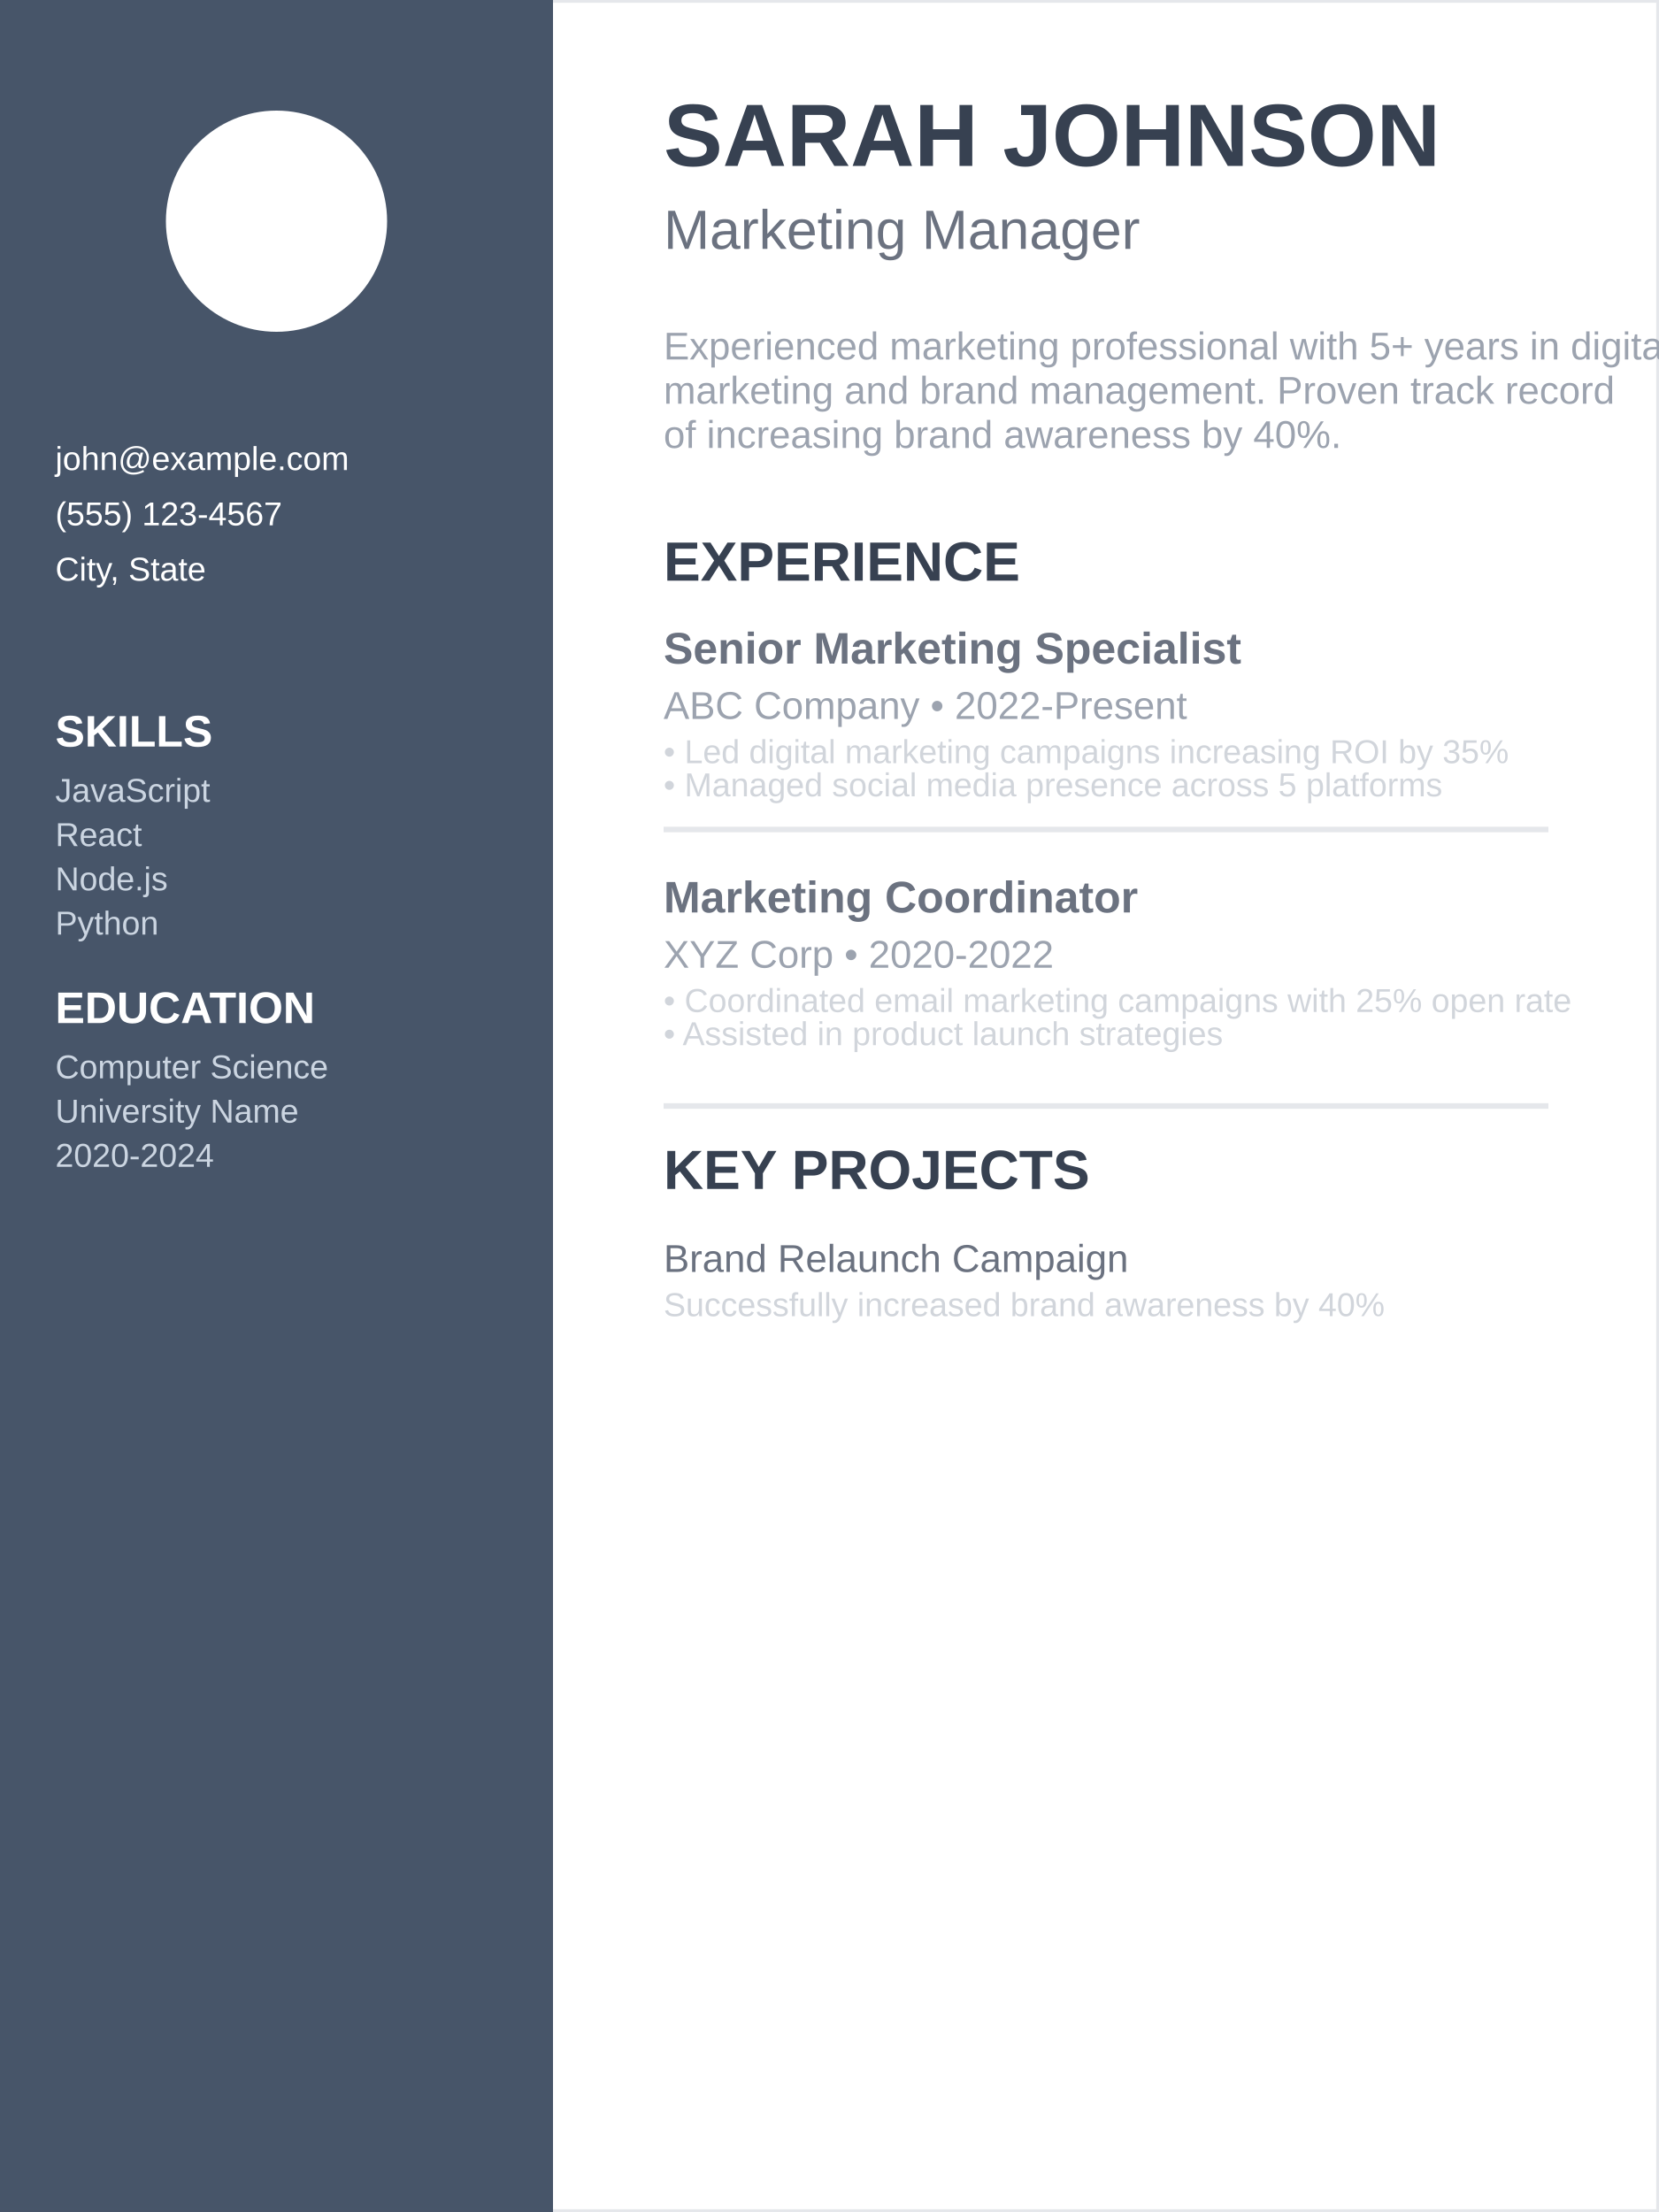
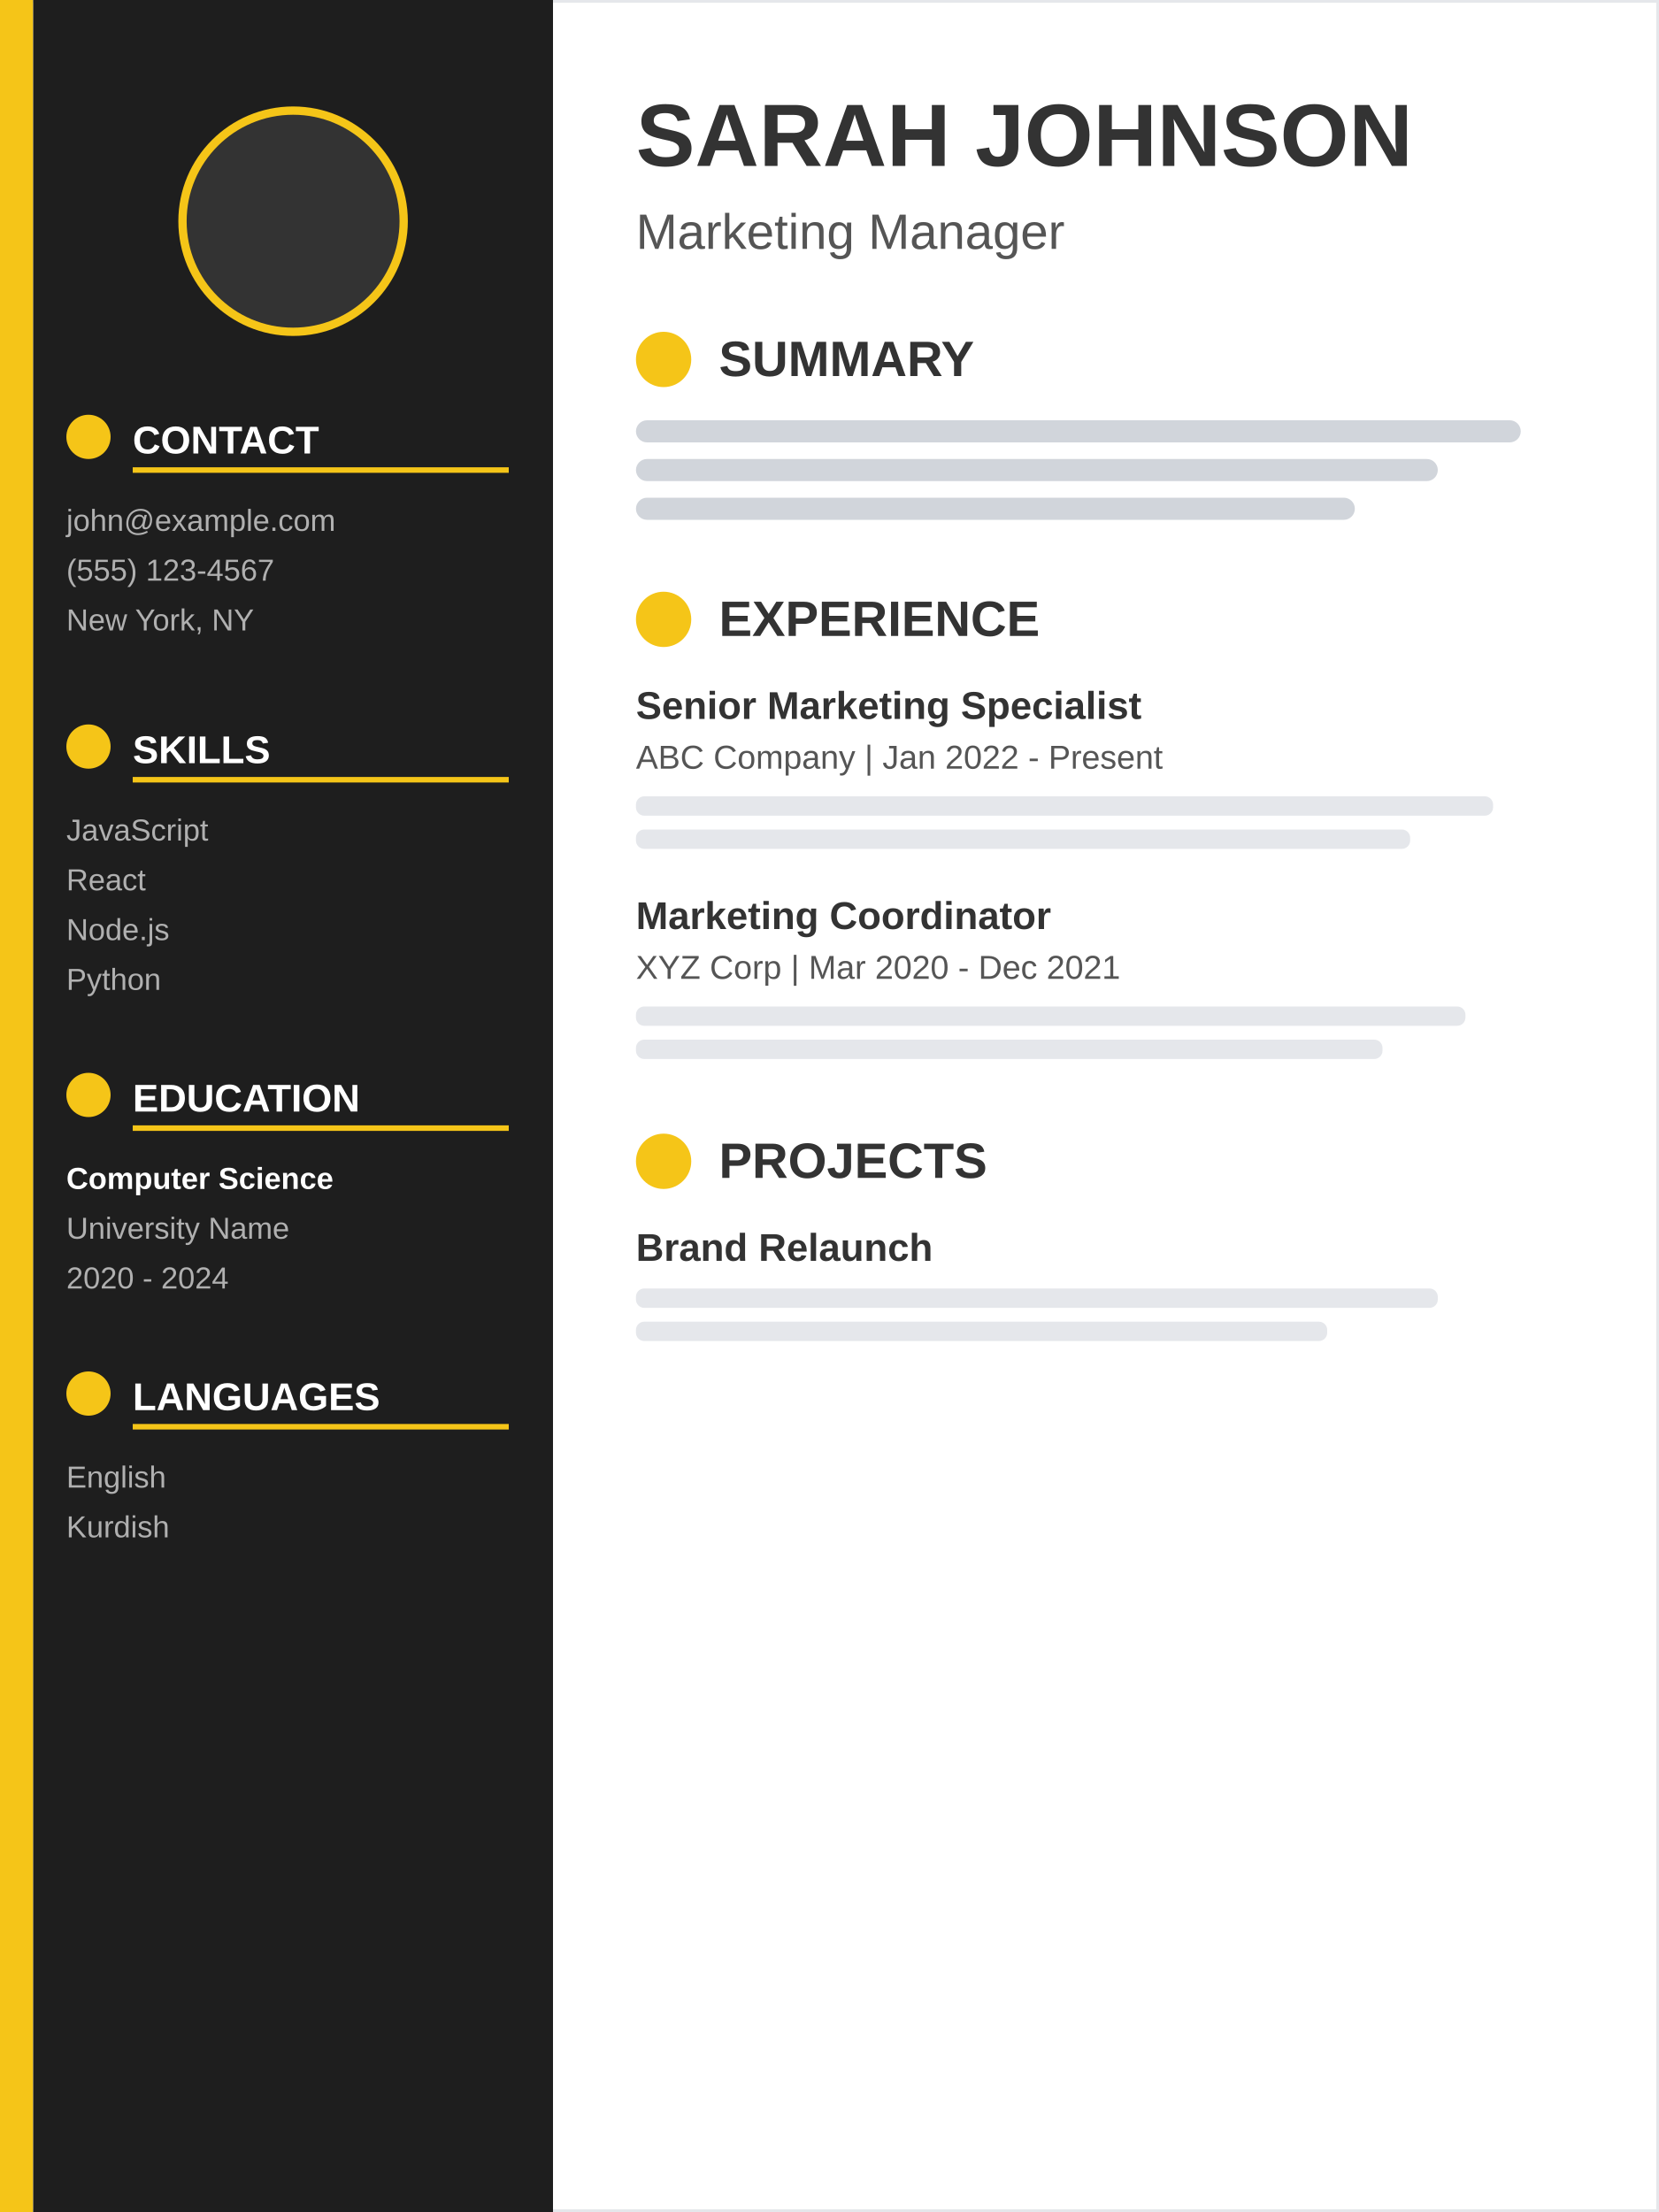
<svg xmlns="http://www.w3.org/2000/svg" width="300" height="400" viewBox="0 0 300 400">
  <rect width="300" height="400" fill="white" stroke="#e5e7eb" stroke-width="1" />
-   <rect x="0" y="0" width="100" height="400" fill="#475569" />
-   <circle cx="50" cy="40" r="20" fill="white" />
-   <text x="10" y="85" fill="white" font-family="Arial, sans-serif" font-size="6">john@example.com</text>
-   <text x="10" y="95" fill="white" font-family="Arial, sans-serif" font-size="6">(555) 123-4567</text>
-   <text x="10" y="105" fill="white" font-family="Arial, sans-serif" font-size="6">City, State</text>
-   <text x="10" y="135" fill="white" font-family="Arial, sans-serif" font-size="8" font-weight="bold">SKILLS</text>
-   <text x="10" y="145" fill="#cbd5e1" font-family="Arial, sans-serif" font-size="6">JavaScript</text>
-   <text x="10" y="153" fill="#cbd5e1" font-family="Arial, sans-serif" font-size="6">React</text>
-   <text x="10" y="161" fill="#cbd5e1" font-family="Arial, sans-serif" font-size="6">Node.js</text>
-   <text x="10" y="169" fill="#cbd5e1" font-family="Arial, sans-serif" font-size="6">Python</text>
-   <text x="10" y="185" fill="white" font-family="Arial, sans-serif" font-size="8" font-weight="bold">EDUCATION</text>
-   <text x="10" y="195" fill="#cbd5e1" font-family="Arial, sans-serif" font-size="6">Computer Science</text>
-   <text x="10" y="203" fill="#cbd5e1" font-family="Arial, sans-serif" font-size="6">University Name</text>
-   <text x="10" y="211" fill="#cbd5e1" font-family="Arial, sans-serif" font-size="6">2020-2024</text>
-   <text x="120" y="30" fill="#374151" font-family="Arial, sans-serif" font-size="16" font-weight="bold">SARAH JOHNSON</text>
-   <text x="120" y="45" fill="#6b7280" font-family="Arial, sans-serif" font-size="10">Marketing Manager</text>
-   <text x="120" y="65" fill="#9ca3af" font-family="Arial, sans-serif" font-size="7">Experienced marketing professional with 5+ years in digital</text>
-   <text x="120" y="73" fill="#9ca3af" font-family="Arial, sans-serif" font-size="7">marketing and brand management. Proven track record</text>
-   <text x="120" y="81" fill="#9ca3af" font-family="Arial, sans-serif" font-size="7">of increasing brand awareness by 40%.</text>
-   <text x="120" y="105" fill="#374151" font-family="Arial, sans-serif" font-size="10" font-weight="bold">EXPERIENCE</text>
-   <text x="120" y="120" fill="#6b7280" font-family="Arial, sans-serif" font-size="8" font-weight="bold">Senior Marketing Specialist</text>
-   <text x="120" y="130" fill="#9ca3af" font-family="Arial, sans-serif" font-size="7">ABC Company • 2022-Present</text>
-   <text x="120" y="138" fill="#d1d5db" font-family="Arial, sans-serif" font-size="6">• Led digital marketing campaigns increasing ROI by 35%</text>
-   <text x="120" y="144" fill="#d1d5db" font-family="Arial, sans-serif" font-size="6">• Managed social media presence across 5 platforms</text>
-   <text x="120" y="165" fill="#6b7280" font-family="Arial, sans-serif" font-size="8" font-weight="bold">Marketing Coordinator</text>
-   <text x="120" y="175" fill="#9ca3af" font-family="Arial, sans-serif" font-size="7">XYZ Corp • 2020-2022</text>
-   <text x="120" y="183" fill="#d1d5db" font-family="Arial, sans-serif" font-size="6">• Coordinated email marketing campaigns with 25% open rate</text>
-   <text x="120" y="189" fill="#d1d5db" font-family="Arial, sans-serif" font-size="6">• Assisted in product launch strategies</text>
-   <text x="120" y="215" fill="#374151" font-family="Arial, sans-serif" font-size="10" font-weight="bold">KEY PROJECTS</text>
-   <text x="120" y="230" fill="#6b7280" font-family="Arial, sans-serif" font-size="7">Brand Relaunch Campaign</text>
-   <text x="120" y="238" fill="#d1d5db" font-family="Arial, sans-serif" font-size="6">Successfully increased brand awareness by 40%</text>
-   <line x1="120" y1="150" x2="280" y2="150" stroke="#e5e7eb" stroke-width="1" />
-   <line x1="120" y1="200" x2="280" y2="200" stroke="#e5e7eb" stroke-width="1" />
+   <rect x="0" y="0" width="6" height="400" fill="#f5c518" />
+   <rect x="6" y="0" width="94" height="400" fill="#1e1e1e" />
+   <circle cx="53" cy="40" r="20" fill="#333333" stroke="#f5c518" stroke-width="1.5" />
+   <circle cx="16" cy="79" r="4" fill="#f5c518" />
+   <text x="24" y="82" fill="white" font-family="Arial, sans-serif" font-size="7" font-weight="bold">CONTACT</text>
+   <line x1="24" y1="85" x2="92" y2="85" stroke="#f5c518" stroke-width="1" />
+   <text x="12" y="96" fill="#b0b0b0" font-family="Arial, sans-serif" font-size="5.5">john@example.com</text>
+   <text x="12" y="105" fill="#b0b0b0" font-family="Arial, sans-serif" font-size="5.5">(555) 123-4567</text>
+   <text x="12" y="114" fill="#b0b0b0" font-family="Arial, sans-serif" font-size="5.5">New York, NY</text>
+   <circle cx="16" cy="135" r="4" fill="#f5c518" />
+   <text x="24" y="138" fill="white" font-family="Arial, sans-serif" font-size="7" font-weight="bold">SKILLS</text>
+   <line x1="24" y1="141" x2="92" y2="141" stroke="#f5c518" stroke-width="1" />
+   <text x="12" y="152" fill="#b0b0b0" font-family="Arial, sans-serif" font-size="5.5">JavaScript</text>
+   <text x="12" y="161" fill="#b0b0b0" font-family="Arial, sans-serif" font-size="5.5">React</text>
+   <text x="12" y="170" fill="#b0b0b0" font-family="Arial, sans-serif" font-size="5.5">Node.js</text>
+   <text x="12" y="179" fill="#b0b0b0" font-family="Arial, sans-serif" font-size="5.5">Python</text>
+   <circle cx="16" cy="198" r="4" fill="#f5c518" />
+   <text x="24" y="201" fill="white" font-family="Arial, sans-serif" font-size="7" font-weight="bold">EDUCATION</text>
+   <line x1="24" y1="204" x2="92" y2="204" stroke="#f5c518" stroke-width="1" />
+   <text x="12" y="215" fill="white" font-family="Arial, sans-serif" font-size="5.5" font-weight="bold">Computer Science</text>
+   <text x="12" y="224" fill="#b0b0b0" font-family="Arial, sans-serif" font-size="5.5">University Name</text>
+   <text x="12" y="233" fill="#b0b0b0" font-family="Arial, sans-serif" font-size="5.5">2020 - 2024</text>
+   <circle cx="16" cy="252" r="4" fill="#f5c518" />
+   <text x="24" y="255" fill="white" font-family="Arial, sans-serif" font-size="7" font-weight="bold">LANGUAGES</text>
+   <line x1="24" y1="258" x2="92" y2="258" stroke="#f5c518" stroke-width="1" />
+   <text x="12" y="269" fill="#b0b0b0" font-family="Arial, sans-serif" font-size="5.5">English</text>
+   <text x="12" y="278" fill="#b0b0b0" font-family="Arial, sans-serif" font-size="5.5">Kurdish</text>
+   <text x="115" y="30" fill="#333333" font-family="Arial, sans-serif" font-size="16" font-weight="bold">SARAH JOHNSON</text>
+   <text x="115" y="45" fill="#555555" font-family="Arial, sans-serif" font-size="9">Marketing Manager</text>
+   <circle cx="120" cy="65" r="5" fill="#f5c518" />
+   <text x="130" y="68" fill="#333333" font-family="Arial, sans-serif" font-size="9" font-weight="bold">SUMMARY</text>
+   <rect x="115" y="76" width="160" height="4" rx="2" fill="#d1d5db" />
+   <rect x="115" y="83" width="145" height="4" rx="2" fill="#d1d5db" />
+   <rect x="115" y="90" width="130" height="4" rx="2" fill="#d1d5db" />
+   <circle cx="120" cy="112" r="5" fill="#f5c518" />
+   <text x="130" y="115" fill="#333333" font-family="Arial, sans-serif" font-size="9" font-weight="bold">EXPERIENCE</text>
+   <text x="115" y="130" fill="#333333" font-family="Arial, sans-serif" font-size="7" font-weight="bold">Senior Marketing Specialist</text>
+   <text x="115" y="139" fill="#555555" font-family="Arial, sans-serif" font-size="6">ABC Company | Jan 2022 - Present</text>
+   <rect x="115" y="144" width="155" height="3.5" rx="1.5" fill="#e5e7eb" />
+   <rect x="115" y="150" width="140" height="3.5" rx="1.5" fill="#e5e7eb" />
+   <text x="115" y="168" fill="#333333" font-family="Arial, sans-serif" font-size="7" font-weight="bold">Marketing Coordinator</text>
+   <text x="115" y="177" fill="#555555" font-family="Arial, sans-serif" font-size="6">XYZ Corp | Mar 2020 - Dec 2021</text>
+   <rect x="115" y="182" width="150" height="3.5" rx="1.5" fill="#e5e7eb" />
+   <rect x="115" y="188" width="135" height="3.5" rx="1.5" fill="#e5e7eb" />
+   <circle cx="120" cy="210" r="5" fill="#f5c518" />
+   <text x="130" y="213" fill="#333333" font-family="Arial, sans-serif" font-size="9" font-weight="bold">PROJECTS</text>
+   <text x="115" y="228" fill="#333333" font-family="Arial, sans-serif" font-size="7" font-weight="bold">Brand Relaunch</text>
+   <rect x="115" y="233" width="145" height="3.5" rx="1.5" fill="#e5e7eb" />
+   <rect x="115" y="239" width="125" height="3.5" rx="1.5" fill="#e5e7eb" />
</svg>
